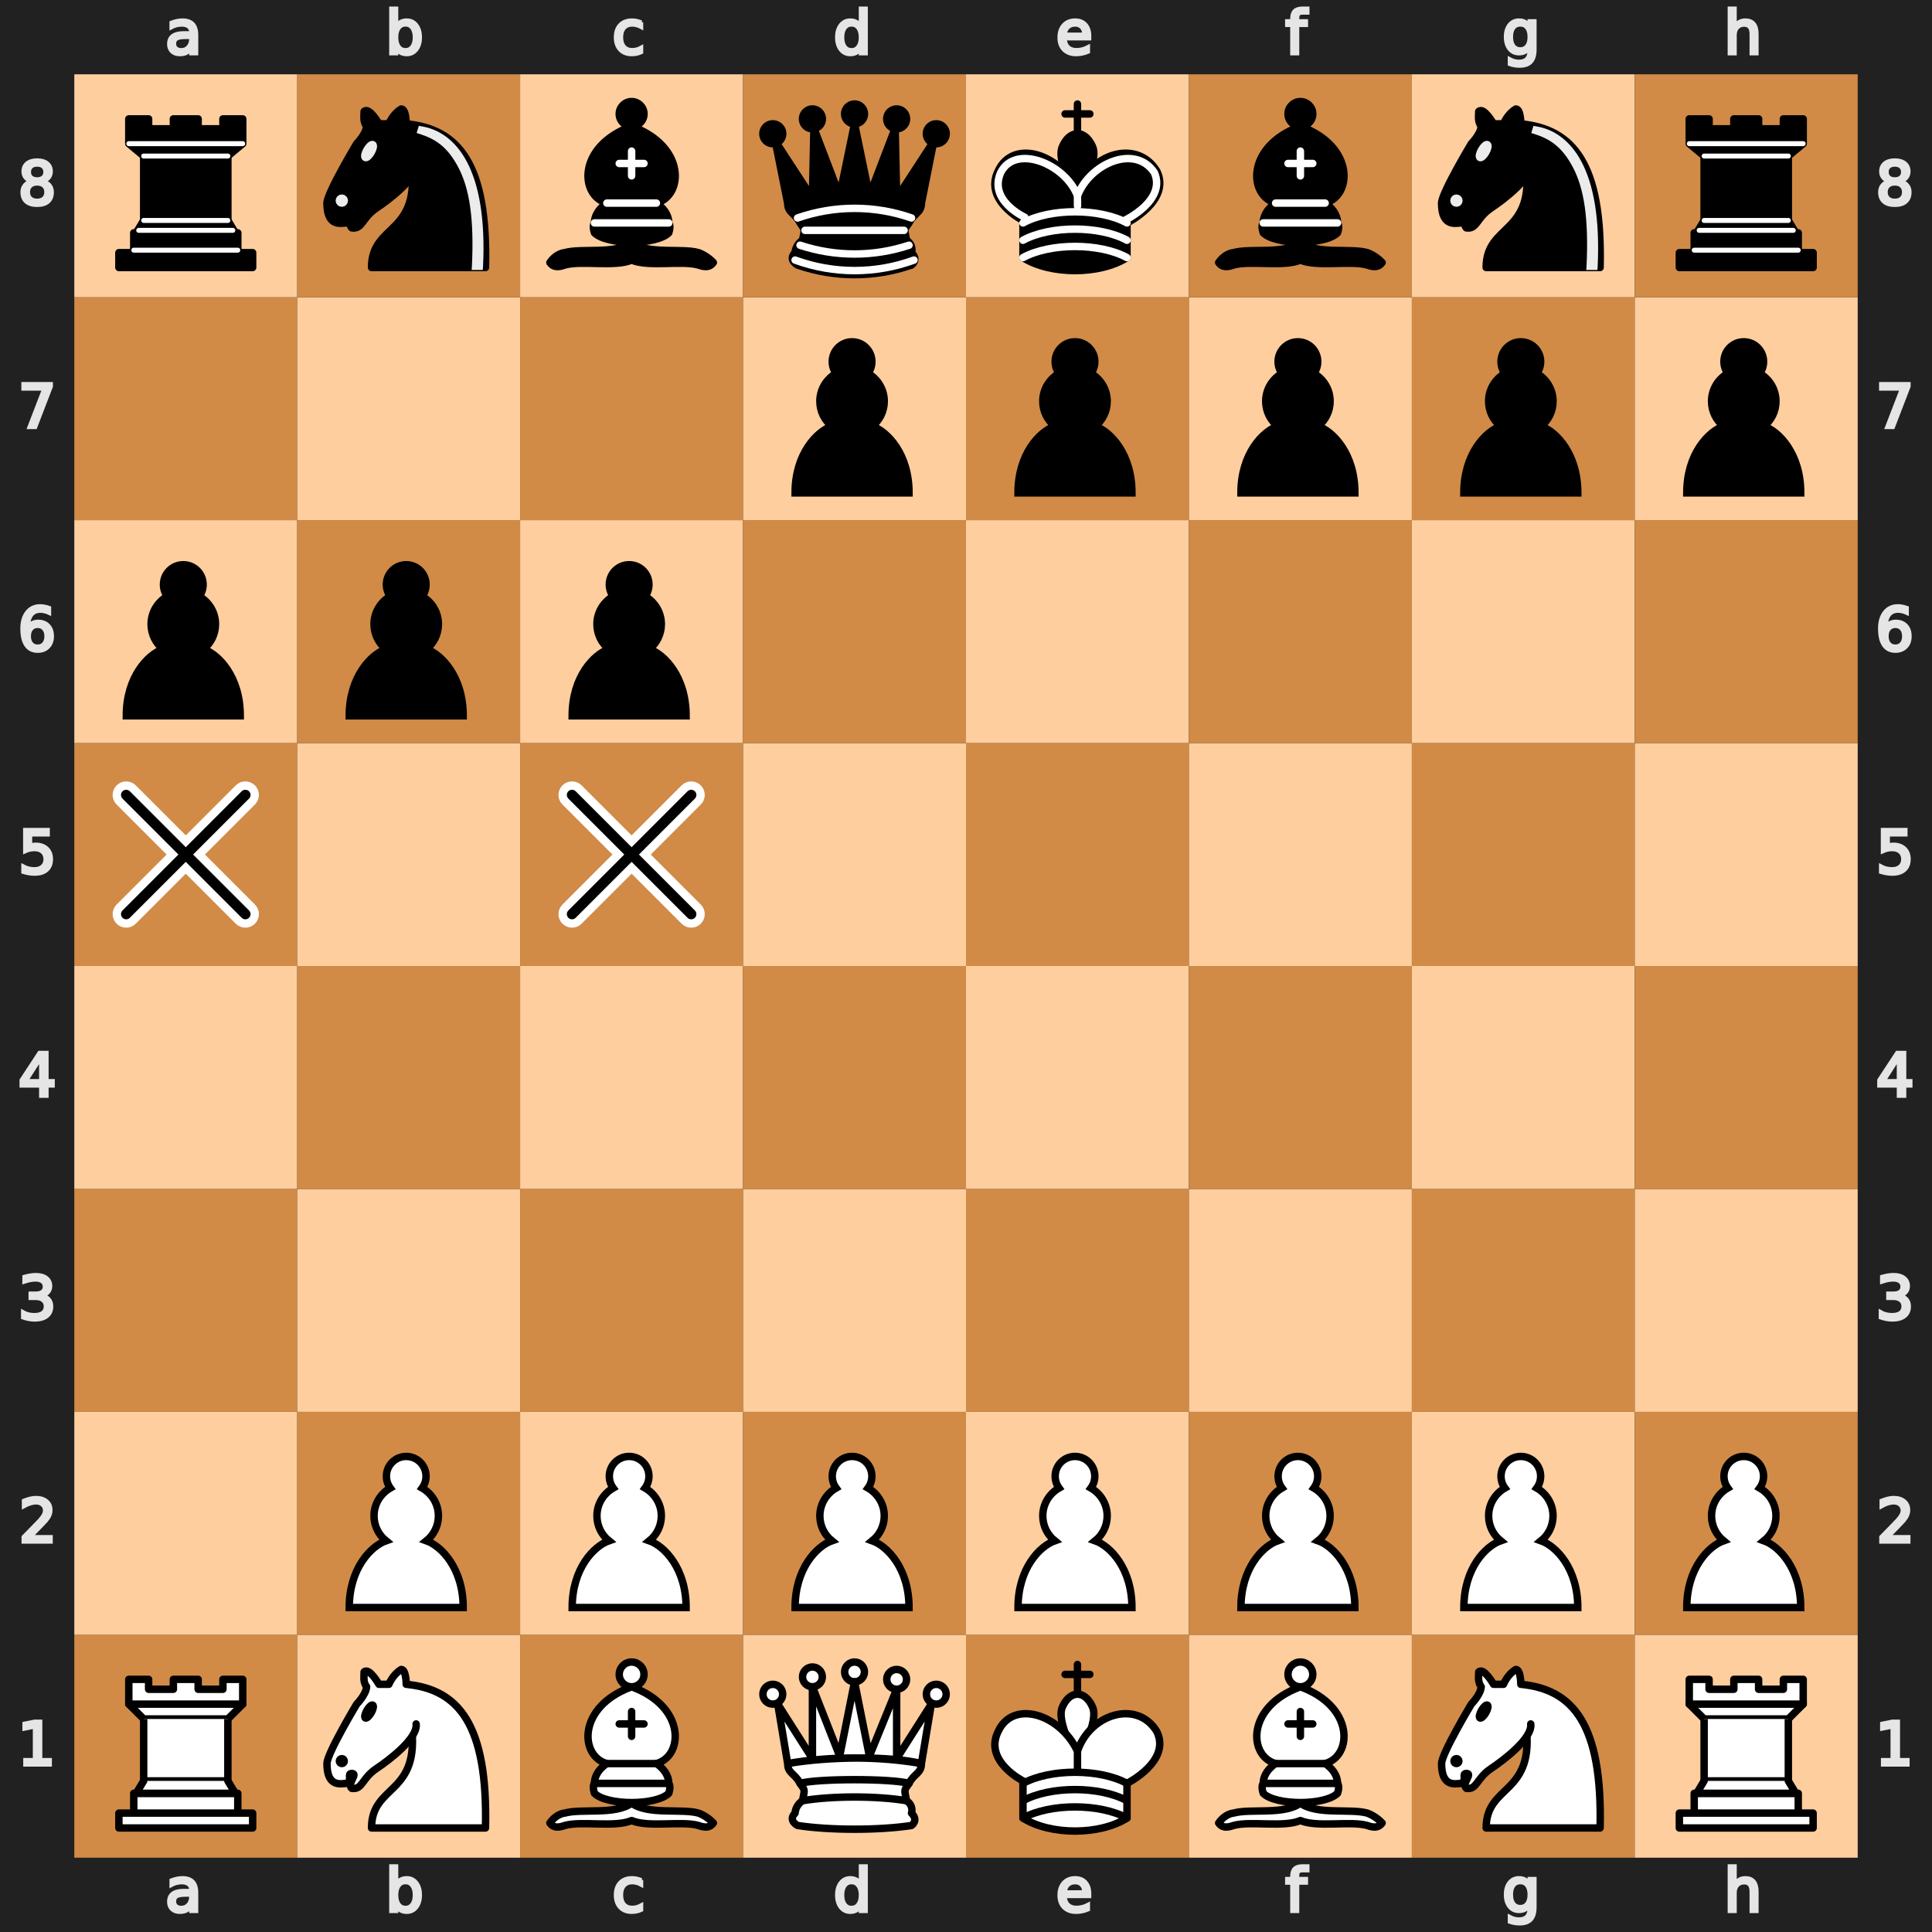
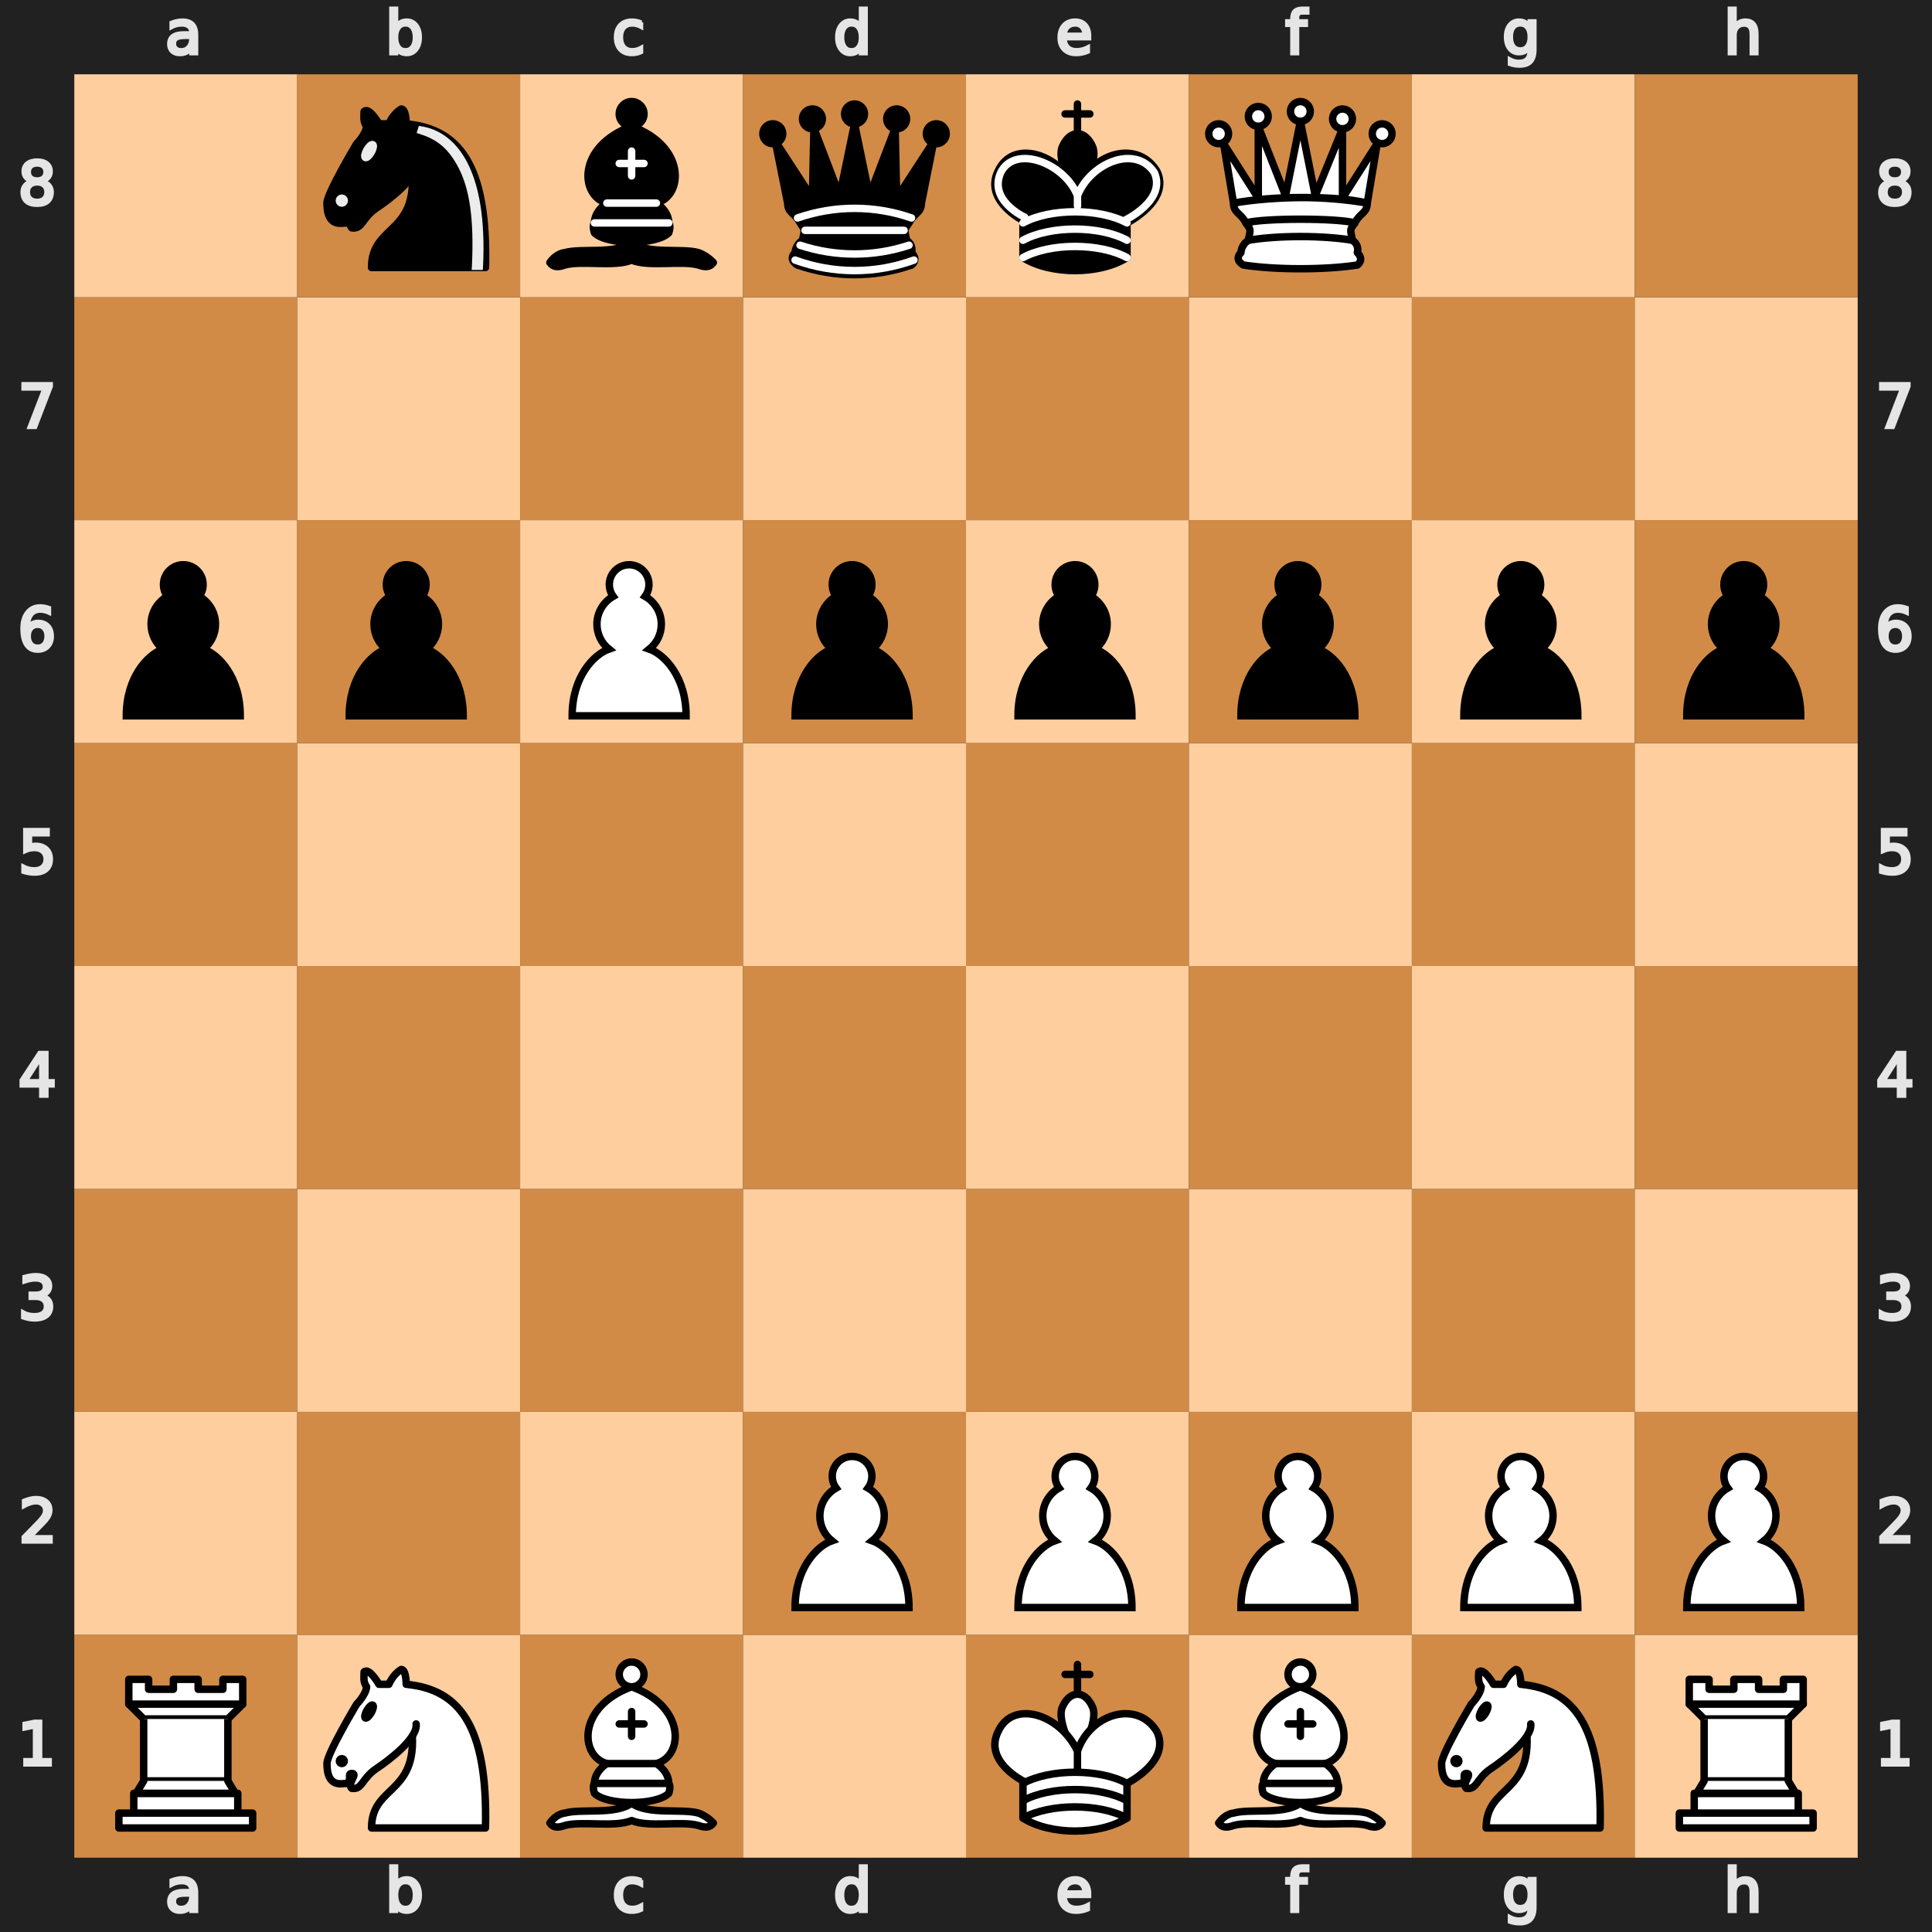
<svg xmlns="http://www.w3.org/2000/svg" xmlns:xlink="http://www.w3.org/1999/xlink" version="1.1" viewBox="0 0 390 390" width="800" height="800">
  <defs>
    <g id="white-pawn" class="white pawn">
      <path d="M22 9c-2.21 0-4 1.79-4 4 0 .89.29 1.71.78 2.38-1.95 1.12-3.28 3.21-3.28 5.62 0 2.03.94 3.84 2.41 5.03-3 1.06-7.41 5.55-7.41 13.47h23c0-7.92-4.41-12.41-7.41-13.47 1.47-1.19 2.41-3 2.41-5.03 0-2.41-1.33-4.5-3.28-5.62.49-.67.78-1.49.78-2.38 0-2.21-1.79-4-4-4z" fill="#fff" stroke="#000" stroke-width="1.5" stroke-linecap="round" />
    </g>
    <g id="white-knight" class="white knight" fill="none" fill-rule="evenodd" stroke="#000" stroke-width="1.5" stroke-linecap="round" stroke-linejoin="round">
      <path d="M 22,10 C 32.5,11 38.5,18 38,39 L 15,39 C 15,30 25,32.5 23,18" style="fill:#ffffff; stroke:#000000;" />
      <path d="M 24,18 C 24.38,20.91 18.45,25.37 16,27 C 13,29 13.18,31.34 11,31 C 9.958,30.06 12.41,27.96 11,28 C 10,28 11.19,29.23 10,30 C 9,30 5.997,31 6,26 C 6,24 12,14 12,14 C 12,14 13.89,12.1 14,10.5 C 13.27,9.506 13.5,8.5 13.5,7.5 C 14.5,6.5 16.5,10 16.5,10 L 18.5,10 C 18.5,10 19.28,8.008 21,7 C 22,7 22,10 22,10" style="fill:#ffffff; stroke:#000000;" />
      <path d="M 9.5 25.5 A 0.5 0.5 0 1 1 8.5,25.5 A 0.5 0.5 0 1 1 9.5 25.5 z" style="fill:#000000; stroke:#000000;" />
      <path d="M 15 15.5 A 0.5 1.5 0 1 1 14,15.5 A 0.5 1.5 0 1 1 15 15.5 z" transform="matrix(0.866,0.5,-0.5,0.866,9.693,-5.173)" style="fill:#000000; stroke:#000000;" />
    </g>
    <g id="white-bishop" class="white bishop" fill="none" fill-rule="evenodd" stroke="#000" stroke-width="1.5" stroke-linecap="round" stroke-linejoin="round">
      <g fill="#fff" stroke-linecap="butt">
        <path d="M9 36c3.39-.97 10.11.43 13.5-2 3.39 2.43 10.11 1.03 13.5 2 0 0 1.65.54 3 2-.68.97-1.65.99-3 .5-3.39-.97-10.11.46-13.5-1-3.39 1.46-10.11.03-13.5 1-1.354.49-2.323.47-3-.5 1.354-1.94 3-2 3-2zM15 32c2.5 2.5 12.5 2.5 15 0 .5-1.5 0-2 0-2 0-2.5-2.5-4-2.5-4 5.5-1.5 6-11.5-5-15.5-11 4-10.5 14-5 15.5 0 0-2.5 1.5-2.5 4 0 0-.5.5 0 2zM25 8a2.5 2.5 0 1 1-5 0 2.5 2.5 0 1 1 5 0z" />
      </g>
      <path d="M17.5 26h10M15 30h15m-7.5-14.5v5M20 18h5" stroke-linejoin="miter" />
    </g>
    <g id="white-rook" class="white rook" fill="#fff" fill-rule="evenodd" stroke="#000" stroke-width="1.5" stroke-linecap="round" stroke-linejoin="round">
      <path d="M9 39h27v-3H9v3zM12 36v-4h21v4H12zM11 14V9h4v2h5V9h5v2h5V9h4v5" stroke-linecap="butt" />
      <path d="M34 14l-3 3H14l-3-3" />
      <path d="M31 17v12.5H14V17" stroke-linecap="butt" stroke-linejoin="miter" />
      <path d="M31 29.5l1.5 2.5h-20l1.5-2.5" />
      <path d="M11 14h23" fill="none" stroke-linejoin="miter" />
    </g>
    <g id="white-queen" class="white queen" fill="#fff" fill-rule="evenodd" stroke="#000" stroke-width="1.5" stroke-linecap="round" stroke-linejoin="round">
      <path d="M8 12a2 2 0 1 1-4 0 2 2 0 1 1 4 0zM24.5 7.5a2 2 0 1 1-4 0 2 2 0 1 1 4 0zM41 12a2 2 0 1 1-4 0 2 2 0 1 1 4 0zM16 8.5a2 2 0 1 1-4 0 2 2 0 1 1 4 0zM33 9a2 2 0 1 1-4 0 2 2 0 1 1 4 0z" />
      <path d="M9 26c8.5-1.5 21-1.5 27 0l2-12-7 11V11l-5.5 13.5-3-15-3 15-5.5-14V25L7 14l2 12zM9 26c0 2 1.5 2 2.5 4 1 1.5 1 1 .5 3.5-1.5 1-1.5 2.5-1.5 2.5-1.5 1.5.5 2.5.5 2.5 6.5 1 16.5 1 23 0 0 0 1.5-1 0-2.5 0 0 .5-1.5-1-2.5-.5-2.5-.5-2 .5-3.5 1-2 2.5-2 2.5-4-8.5-1.5-18.5-1.5-27 0z" stroke-linecap="butt" />
      <path d="M11.5 30c3.5-1 18.5-1 22 0M12 33.5c6-1 15-1 21 0" fill="none" />
    </g>
    <g id="white-king" class="white king" fill="none" fill-rule="evenodd" stroke="#000" stroke-width="1.5" stroke-linecap="round" stroke-linejoin="round">
      <path d="M22.5 11.63V6M20 8h5" stroke-linejoin="miter" />
      <path d="M22.5 25s4.5-7.5 3-10.5c0 0-1-2.5-3-2.5s-3 2.5-3 2.5c-1.5 3 3 10.5 3 10.5" fill="#fff" stroke-linecap="butt" stroke-linejoin="miter" />
      <path d="M11.5 37c5.5 3.5 15.5 3.5 21 0v-7s9-4.5 6-10.5c-4-6.5-13.5-3.5-16 4V27v-3.5c-3.5-7.5-13-10.5-16-4-3 6 5 10 5 10V37z" fill="#fff" />
      <path d="M11.5 30c5.5-3 15.5-3 21 0m-21 3.5c5.5-3 15.5-3 21 0m-21 3.5c5.5-3 15.5-3 21 0" />
    </g>
    <g id="black-pawn" class="black pawn">
      <path d="M22 9c-2.21 0-4 1.79-4 4 0 .89.29 1.71.78 2.38-1.95 1.12-3.28 3.21-3.28 5.62 0 2.03.94 3.84 2.41 5.03-3 1.06-7.41 5.55-7.41 13.47h23c0-7.92-4.41-12.41-7.41-13.47 1.47-1.19 2.41-3 2.41-5.03 0-2.41-1.33-4.5-3.28-5.62.49-.67.78-1.49.78-2.38 0-2.21-1.79-4-4-4z" stroke="#000" stroke-width="1.5" stroke-linecap="round" />
    </g>
    <g id="black-knight" class="black knight" fill="none" fill-rule="evenodd" stroke="#000" stroke-width="1.5" stroke-linecap="round" stroke-linejoin="round">
      <path d="M 22,10 C 32.5,11 38.5,18 38,39 L 15,39 C 15,30 25,32.5 23,18" style="fill:#000000; stroke:#000000;" />
      <path d="M 24,18 C 24.38,20.91 18.45,25.37 16,27 C 13,29 13.18,31.34 11,31 C 9.958,30.06 12.41,27.96 11,28 C 10,28 11.19,29.23 10,30 C 9,30 5.997,31 6,26 C 6,24 12,14 12,14 C 12,14 13.89,12.1 14,10.5 C 13.27,9.506 13.5,8.5 13.5,7.5 C 14.5,6.5 16.5,10 16.5,10 L 18.5,10 C 18.5,10 19.28,8.008 21,7 C 22,7 22,10 22,10" style="fill:#000000; stroke:#000000;" />
      <path d="M 9.5 25.5 A 0.5 0.5 0 1 1 8.5,25.5 A 0.5 0.5 0 1 1 9.5 25.5 z" style="fill:#ececec; stroke:#ececec;" />
      <path d="M 15 15.5 A 0.5 1.5 0 1 1 14,15.5 A 0.5 1.5 0 1 1 15 15.5 z" transform="matrix(0.866,0.5,-0.5,0.866,9.693,-5.173)" style="fill:#ececec; stroke:#ececec;" />
      <path d="M 24.55,10.4 L 24.1,11.85 L 24.6,12 C 27.75,13 30.25,14.49 32.5,18.75 C 34.75,23.01 35.75,29.06 35.25,39 L 35.2,39.5 L 37.45,39.5 L 37.5,39 C 38,28.94 36.62,22.15 34.25,17.66 C 31.88,13.17 28.46,11.02 25.06,10.5 L 24.55,10.4 z " style="fill:#ececec; stroke:none;" />
    </g>
    <g id="black-bishop" class="black bishop" fill="none" fill-rule="evenodd" stroke="#000" stroke-width="1.5" stroke-linecap="round" stroke-linejoin="round">
      <path d="M9 36c3.39-.97 10.11.43 13.5-2 3.39 2.43 10.11 1.03 13.5 2 0 0 1.65.54 3 2-.68.97-1.65.99-3 .5-3.39-.97-10.11.46-13.5-1-3.39 1.46-10.11.03-13.5 1-1.354.49-2.323.47-3-.5 1.354-1.94 3-2 3-2zm6-4c2.5 2.5 12.5 2.5 15 0 .5-1.5 0-2 0-2 0-2.5-2.5-4-2.5-4 5.5-1.5 6-11.5-5-15.5-11 4-10.5 14-5 15.5 0 0-2.5 1.5-2.5 4 0 0-.5.5 0 2zM25 8a2.5 2.5 0 1 1-5 0 2.5 2.5 0 1 1 5 0z" fill="#000" stroke-linecap="butt" />
      <path d="M17.5 26h10M15 30h15m-7.5-14.5v5M20 18h5" stroke="#fff" stroke-linejoin="miter" />
-     </g>
-     <g id="black-rook" class="black rook" fill="#000" fill-rule="evenodd" stroke="#000" stroke-width="1.5" stroke-linecap="round" stroke-linejoin="round">
-       <path d="M9 39h27v-3H9v3zM12.5 32l1.5-2.5h17l1.5 2.5h-20zM12 36v-4h21v4H12z" stroke-linecap="butt" />
-       <path d="M14 29.5v-13h17v13H14z" stroke-linecap="butt" stroke-linejoin="miter" />
-       <path d="M14 16.5L11 14h23l-3 2.5H14zM11 14V9h4v2h5V9h5v2h5V9h4v5H11z" stroke-linecap="butt" />
-       <path d="M12 35.5h21M13 31.5h19M14 29.5h17M14 16.5h17M11 14h23" fill="none" stroke="#fff" stroke-width="1" stroke-linejoin="miter" />
    </g>
    <g id="black-queen" class="black queen" fill="#000" fill-rule="evenodd" stroke="#000" stroke-width="1.5" stroke-linecap="round" stroke-linejoin="round">
      <g fill="#000" stroke="none">
        <circle cx="6" cy="12" r="2.75" />
        <circle cx="14" cy="9" r="2.75" />
        <circle cx="22.5" cy="8" r="2.75" />
        <circle cx="31" cy="9" r="2.75" />
        <circle cx="39" cy="12" r="2.75" />
      </g>
      <path d="M9 26c8.5-1.5 21-1.5 27 0l2.5-12.5L31 25l-.3-14.1-5.2 13.6-3-14.5-3 14.5-5.2-13.6L14 25 6.5 13.5 9 26zM9 26c0 2 1.5 2 2.5 4 1 1.5 1 1 .5 3.5-1.5 1-1.5 2.5-1.5 2.5-1.5 1.5.5 2.5.5 2.5 6.5 1 16.5 1 23 0 0 0 1.5-1 0-2.5 0 0 .5-1.5-1-2.5-.5-2.5-.5-2 .5-3.5 1-2 2.5-2 2.5-4-8.5-1.5-18.5-1.5-27 0z" stroke-linecap="butt" />
      <path d="M11 38.5a35 35 1 0 0 23 0" fill="none" stroke-linecap="butt" />
      <path d="M11 29a35 35 1 0 1 23 0M12.5 31.5h20M11.5 34.5a35 35 1 0 0 22 0M10.5 37.5a35 35 1 0 0 24 0" fill="none" stroke="#fff" />
    </g>
    <g id="black-king" class="black king" fill="none" fill-rule="evenodd" stroke="#000" stroke-width="1.5" stroke-linecap="round" stroke-linejoin="round">
      <path d="M22.5 11.63V6" stroke-linejoin="miter" />
      <path d="M22.5 25s4.5-7.5 3-10.5c0 0-1-2.5-3-2.5s-3 2.5-3 2.5c-1.5 3 3 10.5 3 10.5" fill="#000" stroke-linecap="butt" stroke-linejoin="miter" />
      <path d="M11.5 37c5.5 3.5 15.5 3.5 21 0v-7s9-4.5 6-10.5c-4-6.5-13.5-3.5-16 4V27v-3.5c-3.5-7.5-13-10.5-16-4-3 6 5 10 5 10V37z" fill="#000" />
      <path d="M20 8h5" stroke-linejoin="miter" />
      <path d="M32 29.5s8.5-4 6.03-9.65C34.15 14 25 18 22.5 24.5l.01 2.1-.01-2.1C20 18 9.906 14 6.997 19.85c-2.497 5.65 4.853 9 4.853 9M11.5 30c5.5-3 15.5-3 21 0m-21 3.5c5.5-3 15.5-3 21 0m-21 3.5c5.5-3 15.5-3 21 0" stroke="#fff" />
    </g>
-     <g id="xx">
-       <path d="M35.865 9.135a1.89 1.89 0 0 1 0 2.673L25.173 22.5l10.692 10.692a1.89 1.89 0 0 1 0 2.673 1.89 1.89 0 0 1-2.673 0L22.5 25.173 11.808 35.865a1.89 1.89 0 0 1-2.673 0 1.89 1.89 0 0 1 0-2.673L19.827 22.5 9.135 11.808a1.89 1.89 0 0 1 0-2.673 1.89 1.89 0 0 1 2.673 0L22.5 19.827 33.192 9.135a1.89 1.89 0 0 1 2.673 0z" fill="#000" stroke="#fff" stroke-width="1.688" />
-     </g>
  </defs>
  <rect x="0" y="0" width="390" height="390" fill="#212121" />
  <rect x="15" y="330" width="45" height="45" class="square dark a1" stroke="none" fill="#d18b47" />
  <use xlink:href="#white-rook" transform="translate(15, 330)" />
  <rect x="60" y="330" width="45" height="45" class="square light b1" stroke="none" fill="#ffce9e" />
  <use xlink:href="#white-knight" transform="translate(60, 330)" />
  <rect x="105" y="330" width="45" height="45" class="square dark c1" stroke="none" fill="#d18b47" />
  <use xlink:href="#white-bishop" transform="translate(105, 330)" />
  <rect x="150" y="330" width="45" height="45" class="square light d1" stroke="none" fill="#ffce9e" />
-   <use xlink:href="#white-queen" transform="translate(150, 330)" />
  <rect x="195" y="330" width="45" height="45" class="square dark e1" stroke="none" fill="#d18b47" />
  <use xlink:href="#white-king" transform="translate(195, 330)" />
  <rect x="240" y="330" width="45" height="45" class="square light f1" stroke="none" fill="#ffce9e" />
  <use xlink:href="#white-bishop" transform="translate(240, 330)" />
  <rect x="285" y="330" width="45" height="45" class="square dark g1" stroke="none" fill="#d18b47" />
  <use xlink:href="#white-knight" transform="translate(285, 330)" />
  <rect x="330" y="330" width="45" height="45" class="square light h1" stroke="none" fill="#ffce9e" />
  <use xlink:href="#white-rook" transform="translate(330, 330)" />
  <rect x="15" y="285" width="45" height="45" class="square light a2" stroke="none" fill="#ffce9e" />
  <rect x="60" y="285" width="45" height="45" class="square dark b2" stroke="none" fill="#d18b47" />
-   <use xlink:href="#white-pawn" transform="translate(60, 285)" />
  <rect x="105" y="285" width="45" height="45" class="square light c2" stroke="none" fill="#ffce9e" />
-   <use xlink:href="#white-pawn" transform="translate(105, 285)" />
  <rect x="150" y="285" width="45" height="45" class="square dark d2" stroke="none" fill="#d18b47" />
  <use xlink:href="#white-pawn" transform="translate(150, 285)" />
  <rect x="195" y="285" width="45" height="45" class="square light e2" stroke="none" fill="#ffce9e" />
  <use xlink:href="#white-pawn" transform="translate(195, 285)" />
  <rect x="240" y="285" width="45" height="45" class="square dark f2" stroke="none" fill="#d18b47" />
  <use xlink:href="#white-pawn" transform="translate(240, 285)" />
  <rect x="285" y="285" width="45" height="45" class="square light g2" stroke="none" fill="#ffce9e" />
  <use xlink:href="#white-pawn" transform="translate(285, 285)" />
  <rect x="330" y="285" width="45" height="45" class="square dark h2" stroke="none" fill="#d18b47" />
  <use xlink:href="#white-pawn" transform="translate(330, 285)" />
  <rect x="15" y="240" width="45" height="45" class="square dark a3" stroke="none" fill="#d18b47" />
  <rect x="60" y="240" width="45" height="45" class="square light b3" stroke="none" fill="#ffce9e" />
  <rect x="105" y="240" width="45" height="45" class="square dark c3" stroke="none" fill="#d18b47" />
  <rect x="150" y="240" width="45" height="45" class="square light d3" stroke="none" fill="#ffce9e" />
  <rect x="195" y="240" width="45" height="45" class="square dark e3" stroke="none" fill="#d18b47" />
  <rect x="240" y="240" width="45" height="45" class="square light f3" stroke="none" fill="#ffce9e" />
  <rect x="285" y="240" width="45" height="45" class="square dark g3" stroke="none" fill="#d18b47" />
  <rect x="330" y="240" width="45" height="45" class="square light h3" stroke="none" fill="#ffce9e" />
  <rect x="15" y="195" width="45" height="45" class="square light a4" stroke="none" fill="#ffce9e" />
  <rect x="60" y="195" width="45" height="45" class="square dark b4" stroke="none" fill="#d18b47" />
  <rect x="105" y="195" width="45" height="45" class="square light c4" stroke="none" fill="#ffce9e" />
  <rect x="150" y="195" width="45" height="45" class="square dark d4" stroke="none" fill="#d18b47" />
  <rect x="195" y="195" width="45" height="45" class="square light e4" stroke="none" fill="#ffce9e" />
  <rect x="240" y="195" width="45" height="45" class="square dark f4" stroke="none" fill="#d18b47" />
  <rect x="285" y="195" width="45" height="45" class="square light g4" stroke="none" fill="#ffce9e" />
  <rect x="330" y="195" width="45" height="45" class="square dark h4" stroke="none" fill="#d18b47" />
  <rect x="15" y="150" width="45" height="45" class="square dark a5" stroke="none" fill="#d18b47" />
-   <use xlink:href="#xx" x="15" y="150" />
  <rect x="60" y="150" width="45" height="45" class="square light b5" stroke="none" fill="#ffce9e" />
  <rect x="105" y="150" width="45" height="45" class="square dark c5" stroke="none" fill="#d18b47" />
-   <use xlink:href="#xx" x="105" y="150" />
  <rect x="150" y="150" width="45" height="45" class="square light d5" stroke="none" fill="#ffce9e" />
  <rect x="195" y="150" width="45" height="45" class="square dark e5" stroke="none" fill="#d18b47" />
  <rect x="240" y="150" width="45" height="45" class="square light f5" stroke="none" fill="#ffce9e" />
  <rect x="285" y="150" width="45" height="45" class="square dark g5" stroke="none" fill="#d18b47" />
  <rect x="330" y="150" width="45" height="45" class="square light h5" stroke="none" fill="#ffce9e" />
  <rect x="15" y="105" width="45" height="45" class="square light a6" stroke="none" fill="#ffce9e" />
  <use xlink:href="#black-pawn" transform="translate(15, 105)" />
  <rect x="60" y="105" width="45" height="45" class="square dark b6" stroke="none" fill="#d18b47" />
  <use xlink:href="#black-pawn" transform="translate(60, 105)" />
  <rect x="105" y="105" width="45" height="45" class="square light c6" stroke="none" fill="#ffce9e" />
-   <use xlink:href="#black-pawn" transform="translate(105, 105)" />
+   <use xlink:href="#white-pawn" transform="translate(105, 105)" />
  <rect x="150" y="105" width="45" height="45" class="square dark d6" stroke="none" fill="#d18b47" />
+   <use xlink:href="#black-pawn" transform="translate(150, 105)" />
  <rect x="195" y="105" width="45" height="45" class="square light e6" stroke="none" fill="#ffce9e" />
+   <use xlink:href="#black-pawn" transform="translate(195, 105)" />
  <rect x="240" y="105" width="45" height="45" class="square dark f6" stroke="none" fill="#d18b47" />
+   <use xlink:href="#black-pawn" transform="translate(240, 105)" />
  <rect x="285" y="105" width="45" height="45" class="square light g6" stroke="none" fill="#ffce9e" />
+   <use xlink:href="#black-pawn" transform="translate(285, 105)" />
  <rect x="330" y="105" width="45" height="45" class="square dark h6" stroke="none" fill="#d18b47" />
+   <use xlink:href="#black-pawn" transform="translate(330, 105)" />
  <rect x="15" y="60" width="45" height="45" class="square dark a7" stroke="none" fill="#d18b47" />
  <rect x="60" y="60" width="45" height="45" class="square light b7" stroke="none" fill="#ffce9e" />
  <rect x="105" y="60" width="45" height="45" class="square dark c7" stroke="none" fill="#d18b47" />
  <rect x="150" y="60" width="45" height="45" class="square light d7" stroke="none" fill="#ffce9e" />
-   <use xlink:href="#black-pawn" transform="translate(150, 60)" />
  <rect x="195" y="60" width="45" height="45" class="square dark e7" stroke="none" fill="#d18b47" />
-   <use xlink:href="#black-pawn" transform="translate(195, 60)" />
  <rect x="240" y="60" width="45" height="45" class="square light f7" stroke="none" fill="#ffce9e" />
-   <use xlink:href="#black-pawn" transform="translate(240, 60)" />
  <rect x="285" y="60" width="45" height="45" class="square dark g7" stroke="none" fill="#d18b47" />
-   <use xlink:href="#black-pawn" transform="translate(285, 60)" />
  <rect x="330" y="60" width="45" height="45" class="square light h7" stroke="none" fill="#ffce9e" />
-   <use xlink:href="#black-pawn" transform="translate(330, 60)" />
  <rect x="15" y="15" width="45" height="45" class="square light a8" stroke="none" fill="#ffce9e" />
-   <use xlink:href="#black-rook" transform="translate(15, 15)" />
  <rect x="60" y="15" width="45" height="45" class="square dark b8" stroke="none" fill="#d18b47" />
  <use xlink:href="#black-knight" transform="translate(60, 15)" />
  <rect x="105" y="15" width="45" height="45" class="square light c8" stroke="none" fill="#ffce9e" />
  <use xlink:href="#black-bishop" transform="translate(105, 15)" />
  <rect x="150" y="15" width="45" height="45" class="square dark d8" stroke="none" fill="#d18b47" />
  <use xlink:href="#black-queen" transform="translate(150, 15)" />
  <rect x="195" y="15" width="45" height="45" class="square light e8" stroke="none" fill="#ffce9e" />
  <use xlink:href="#black-king" transform="translate(195, 15)" />
  <rect x="240" y="15" width="45" height="45" class="square dark f8" stroke="none" fill="#d18b47" />
-   <use xlink:href="#black-bishop" transform="translate(240, 15)" />
+   <use xlink:href="#white-queen" transform="translate(240, 15)" />
  <rect x="285" y="15" width="45" height="45" class="square light g8" stroke="none" fill="#ffce9e" />
-   <use xlink:href="#black-knight" transform="translate(285, 15)" />
  <rect x="330" y="15" width="45" height="45" class="square dark h8" stroke="none" fill="#d18b47" />
-   <use xlink:href="#black-rook" transform="translate(330, 15)" />
  <g transform="translate(20, 0) scale(0.75, 0.75)" fill="#e5e5e5" stroke="#e5e5e5">
    <path d="M23.328 10.016q-1.742 0-2.414.398-.672.398-.672 1.36 0 .765.5 1.218.508.445 1.375.445 1.196 0 1.914-.843.727-.852.727-2.258v-.32zm2.867-.594v4.992h-1.437v-1.328q-.492.797-1.227 1.18-.734.375-1.797.375-1.343 0-2.14-.75-.79-.758-.79-2.024 0-1.476.985-2.226.992-.75 2.953-.75h2.016V8.75q0-.992-.656-1.531-.649-.547-1.829-.547-.75 0-1.46.18-.711.18-1.368.539V6.062q.79-.304 1.532-.453.742-.156 1.445-.156 1.898 0 2.836.984.937.985.937 2.985z" />
  </g>
  <g transform="translate(20, 375) scale(0.75, 0.75)" fill="#e5e5e5" stroke="#e5e5e5">
    <path d="M23.328 10.016q-1.742 0-2.414.398-.672.398-.672 1.36 0 .765.5 1.218.508.445 1.375.445 1.196 0 1.914-.843.727-.852.727-2.258v-.32zm2.867-.594v4.992h-1.437v-1.328q-.492.797-1.227 1.18-.734.375-1.797.375-1.343 0-2.14-.75-.79-.758-.79-2.024 0-1.476.985-2.226.992-.75 2.953-.75h2.016V8.75q0-.992-.656-1.531-.649-.547-1.829-.547-.75 0-1.46.18-.711.18-1.368.539V6.062q.79-.304 1.532-.453.742-.156 1.445-.156 1.898 0 2.836.984.937.985.937 2.985z" />
  </g>
  <g transform="translate(65, 0) scale(0.75, 0.75)" fill="#e5e5e5" stroke="#e5e5e5">
    <path d="M24.922 10.047q0-1.586-.656-2.485-.649-.906-1.79-.906-1.14 0-1.796.906-.649.899-.649 2.485 0 1.586.649 2.492.656.898 1.797.898 1.14 0 1.789-.898.656-.906.656-2.492zm-4.89-3.055q.452-.781 1.14-1.156.695-.383 1.656-.383 1.594 0 2.586 1.266 1 1.265 1 3.328 0 2.062-1 3.328-.992 1.266-2.586 1.266-.96 0-1.656-.375-.688-.383-1.14-1.164v1.312h-1.446V2.258h1.445z" />
  </g>
  <g transform="translate(65, 375) scale(0.75, 0.75)" fill="#e5e5e5" stroke="#e5e5e5">
    <path d="M24.922 10.047q0-1.586-.656-2.485-.649-.906-1.79-.906-1.14 0-1.796.906-.649.899-.649 2.485 0 1.586.649 2.492.656.898 1.797.898 1.14 0 1.789-.898.656-.906.656-2.492zm-4.89-3.055q.452-.781 1.14-1.156.695-.383 1.656-.383 1.594 0 2.586 1.266 1 1.265 1 3.328 0 2.062-1 3.328-.992 1.266-2.586 1.266-.96 0-1.656-.375-.688-.383-1.14-1.164v1.312h-1.446V2.258h1.445z" />
  </g>
  <g transform="translate(110, 0) scale(0.75, 0.75)" fill="#e5e5e5" stroke="#e5e5e5">
    <path d="M25.96 6v1.344q-.608-.336-1.226-.5-.609-.172-1.234-.172-1.398 0-2.172.89-.773.883-.773 2.485 0 1.601.773 2.492.774.883 2.172.883.625 0 1.234-.164.618-.172 1.227-.508v1.328q-.602.281-1.25.422-.64.14-1.367.14-1.977 0-3.14-1.242-1.165-1.242-1.165-3.351 0-2.14 1.172-3.367 1.18-1.227 3.227-1.227.664 0 1.296.14.633.134 1.227.407z" />
  </g>
  <g transform="translate(110, 375) scale(0.75, 0.75)" fill="#e5e5e5" stroke="#e5e5e5">
    <path d="M25.96 6v1.344q-.608-.336-1.226-.5-.609-.172-1.234-.172-1.398 0-2.172.89-.773.883-.773 2.485 0 1.601.773 2.492.774.883 2.172.883.625 0 1.234-.164.618-.172 1.227-.508v1.328q-.602.281-1.25.422-.64.14-1.367.14-1.977 0-3.14-1.242-1.165-1.242-1.165-3.351 0-2.14 1.172-3.367 1.18-1.227 3.227-1.227.664 0 1.296.14.633.134 1.227.407z" />
  </g>
  <g transform="translate(155, 0) scale(0.75, 0.75)" fill="#e5e5e5" stroke="#e5e5e5">
    <path d="M24.973 6.992V2.258h1.437v12.156h-1.437v-1.312q-.453.78-1.149 1.164-.687.375-1.656.375-1.586 0-2.586-1.266-.992-1.266-.992-3.328 0-2.063.992-3.328 1-1.266 2.586-1.266.969 0 1.656.383.696.375 1.149 1.156zm-4.899 3.055q0 1.586.649 2.492.656.898 1.797.898 1.14 0 1.796-.898.657-.906.657-2.492 0-1.586-.657-2.485-.656-.906-1.796-.906-1.141 0-1.797.906-.649.899-.649 2.485z" />
  </g>
  <g transform="translate(155, 375) scale(0.75, 0.75)" fill="#e5e5e5" stroke="#e5e5e5">
    <path d="M24.973 6.992V2.258h1.437v12.156h-1.437v-1.312q-.453.78-1.149 1.164-.687.375-1.656.375-1.586 0-2.586-1.266-.992-1.266-.992-3.328 0-2.063.992-3.328 1-1.266 2.586-1.266.969 0 1.656.383.696.375 1.149 1.156zm-4.899 3.055q0 1.586.649 2.492.656.898 1.797.898 1.14 0 1.796-.898.657-.906.657-2.492 0-1.586-.657-2.485-.656-.906-1.796-.906-1.141 0-1.797.906-.649.899-.649 2.485z" />
  </g>
  <g transform="translate(200, 0) scale(0.75, 0.75)" fill="#e5e5e5" stroke="#e5e5e5">
    <path d="M26.555 9.68v.703h-6.61q.094 1.484.89 2.265.806.774 2.235.774.828 0 1.602-.203.781-.203 1.547-.61v1.36q-.774.328-1.586.5-.813.172-1.649.172-2.093 0-3.32-1.22-1.219-1.218-1.219-3.296 0-2.148 1.157-3.406 1.164-1.266 3.132-1.266 1.766 0 2.79 1.14 1.03 1.134 1.03 3.087zm-1.438-.422q-.015-1.18-.664-1.883-.64-.703-1.703-.703-1.203 0-1.93.68-.718.68-.828 1.914z" />
  </g>
  <g transform="translate(200, 375) scale(0.75, 0.75)" fill="#e5e5e5" stroke="#e5e5e5">
    <path d="M26.555 9.68v.703h-6.61q.094 1.484.89 2.265.806.774 2.235.774.828 0 1.602-.203.781-.203 1.547-.61v1.36q-.774.328-1.586.5-.813.172-1.649.172-2.093 0-3.32-1.22-1.219-1.218-1.219-3.296 0-2.148 1.157-3.406 1.164-1.266 3.132-1.266 1.766 0 2.79 1.14 1.03 1.134 1.03 3.087zm-1.438-.422q-.015-1.18-.664-1.883-.64-.703-1.703-.703-1.203 0-1.93.68-.718.68-.828 1.914z" />
  </g>
  <g transform="translate(245, 0) scale(0.75, 0.75)" fill="#e5e5e5" stroke="#e5e5e5">
    <path d="M25.285 2.258v1.195H23.91q-.773 0-1.078.313-.297.312-.297 1.125v.773h2.367v1.117h-2.367v7.633H21.09V6.781h-1.375V5.664h1.375v-.61q0-1.46.68-2.124.68-.672 2.156-.672z" />
  </g>
  <g transform="translate(245, 375) scale(0.75, 0.75)" fill="#e5e5e5" stroke="#e5e5e5">
    <path d="M25.285 2.258v1.195H23.91q-.773 0-1.078.313-.297.312-.297 1.125v.773h2.367v1.117h-2.367v7.633H21.09V6.781h-1.375V5.664h1.375v-.61q0-1.46.68-2.124.68-.672 2.156-.672z" />
  </g>
  <g transform="translate(290, 0) scale(0.75, 0.75)" fill="#e5e5e5" stroke="#e5e5e5">
    <path d="M24.973 9.937q0-1.562-.649-2.421-.64-.86-1.804-.86-1.157 0-1.805.86-.64.859-.64 2.421 0 1.555.64 2.415.648.859 1.805.859 1.164 0 1.804-.86.649-.859.649-2.414zm1.437 3.391q0 2.234-.992 3.32-.992 1.094-3.04 1.094-.757 0-1.429-.117-.672-.11-1.304-.344v-1.398q.632.344 1.25.508.617.164 1.257.164 1.414 0 2.118-.743.703-.734.703-2.226v-.711q-.446.773-1.141 1.156-.695.383-1.664.383-1.61 0-2.594-1.227-.984-1.226-.984-3.25 0-2.03.984-3.257.985-1.227 2.594-1.227.969 0 1.664.383t1.14 1.156V5.664h1.438z" />
  </g>
  <g transform="translate(290, 375) scale(0.75, 0.75)" fill="#e5e5e5" stroke="#e5e5e5">
    <path d="M24.973 9.937q0-1.562-.649-2.421-.64-.86-1.804-.86-1.157 0-1.805.86-.64.859-.64 2.421 0 1.555.64 2.415.648.859 1.805.859 1.164 0 1.804-.86.649-.859.649-2.414zm1.437 3.391q0 2.234-.992 3.32-.992 1.094-3.04 1.094-.757 0-1.429-.117-.672-.11-1.304-.344v-1.398q.632.344 1.25.508.617.164 1.257.164 1.414 0 2.118-.743.703-.734.703-2.226v-.711q-.446.773-1.141 1.156-.695.383-1.664.383-1.61 0-2.594-1.227-.984-1.226-.984-3.25 0-2.03.984-3.257.985-1.227 2.594-1.227.969 0 1.664.383t1.14 1.156V5.664h1.438z" />
  </g>
  <g transform="translate(335, 0) scale(0.75, 0.75)" fill="#e5e5e5" stroke="#e5e5e5">
    <path d="M26.164 9.133v5.281h-1.437V9.18q0-1.243-.485-1.86-.484-.617-1.453-.617-1.164 0-1.836.742-.672.742-.672 2.024v4.945h-1.445V2.258h1.445v4.765q.516-.789 1.211-1.18.703-.39 1.617-.39 1.508 0 2.282.938.773.93.773 2.742z" />
  </g>
  <g transform="translate(335, 375) scale(0.75, 0.75)" fill="#e5e5e5" stroke="#e5e5e5">
    <path d="M26.164 9.133v5.281h-1.437V9.18q0-1.243-.485-1.86-.484-.617-1.453-.617-1.164 0-1.836.742-.672.742-.672 2.024v4.945h-1.445V2.258h1.445v4.765q.516-.789 1.211-1.18.703-.39 1.617-.39 1.508 0 2.282.938.773.93.773 2.742z" />
  </g>
  <g transform="translate(0, 335) scale(0.75, 0.75)" fill="#e5e5e5" stroke="#e5e5e5">
    <path d="M6.754 26.996h2.578v-8.898l-2.805.562v-1.437l2.79-.563h1.578v10.336h2.578v1.328h-6.72z" />
  </g>
  <g transform="translate(375, 335) scale(0.75, 0.75)" fill="#e5e5e5" stroke="#e5e5e5">
    <path d="M6.754 26.996h2.578v-8.898l-2.805.562v-1.437l2.79-.563h1.578v10.336h2.578v1.328h-6.72z" />
  </g>
  <g transform="translate(0, 290) scale(0.75, 0.75)" fill="#e5e5e5" stroke="#e5e5e5">
    <path d="M8.195 26.996h5.508v1.328H6.297v-1.328q.898-.93 2.445-2.492 1.555-1.57 1.953-2.024.758-.851 1.055-1.437.305-.594.305-1.164 0-.93-.657-1.516-.648-.586-1.695-.586-.742 0-1.57.258-.82.258-1.758.781v-1.593q.953-.383 1.781-.578.828-.196 1.516-.196 1.812 0 2.89.906 1.079.907 1.079 2.422 0 .72-.274 1.368-.265.64-.976 1.515-.196.227-1.243 1.313-1.046 1.078-2.953 3.023z" />
  </g>
  <g transform="translate(375, 290) scale(0.75, 0.75)" fill="#e5e5e5" stroke="#e5e5e5">
    <path d="M8.195 26.996h5.508v1.328H6.297v-1.328q.898-.93 2.445-2.492 1.555-1.57 1.953-2.024.758-.851 1.055-1.437.305-.594.305-1.164 0-.93-.657-1.516-.648-.586-1.695-.586-.742 0-1.57.258-.82.258-1.758.781v-1.593q.953-.383 1.781-.578.828-.196 1.516-.196 1.812 0 2.89.906 1.079.907 1.079 2.422 0 .72-.274 1.368-.265.64-.976 1.515-.196.227-1.243 1.313-1.046 1.078-2.953 3.023z" />
  </g>
  <g transform="translate(0, 245) scale(0.75, 0.75)" fill="#e5e5e5" stroke="#e5e5e5">
    <path d="M11.434 22.035q1.132.242 1.765 1.008.64.766.64 1.89 0 1.727-1.187 2.672-1.187.946-3.375.946-.734 0-1.515-.149-.774-.14-1.602-.43V26.45q.656.383 1.438.578.78.196 1.632.196 1.485 0 2.258-.586.782-.586.782-1.703 0-1.032-.727-1.61-.719-.586-2.008-.586h-1.36v-1.297h1.423q1.164 0 1.78-.46.618-.47.618-1.344 0-.899-.64-1.375-.633-.485-1.82-.485-.65 0-1.391.141-.743.14-1.633.437V16.95q.898-.25 1.68-.375.788-.125 1.484-.125 1.797 0 2.844.82 1.046.813 1.046 2.204 0 .968-.554 1.64-.555.664-1.578.922z" />
  </g>
  <g transform="translate(375, 245) scale(0.75, 0.75)" fill="#e5e5e5" stroke="#e5e5e5">
    <path d="M11.434 22.035q1.132.242 1.765 1.008.64.766.64 1.89 0 1.727-1.187 2.672-1.187.946-3.375.946-.734 0-1.515-.149-.774-.14-1.602-.43V26.45q.656.383 1.438.578.78.196 1.632.196 1.485 0 2.258-.586.782-.586.782-1.703 0-1.032-.727-1.61-.719-.586-2.008-.586h-1.36v-1.297h1.423q1.164 0 1.78-.46.618-.47.618-1.344 0-.899-.64-1.375-.633-.485-1.82-.485-.65 0-1.391.141-.743.14-1.633.437V16.95q.898-.25 1.68-.375.788-.125 1.484-.125 1.797 0 2.844.82 1.046.813 1.046 2.204 0 .968-.554 1.64-.555.664-1.578.922z" />
  </g>
  <g transform="translate(0, 200) scale(0.75, 0.75)" fill="#e5e5e5" stroke="#e5e5e5">
    <path d="M11.016 18.035L7.03 24.262h3.985zm-.414-1.375h1.984v7.602h1.664v1.312h-1.664v2.75h-1.57v-2.75H5.75v-1.523z" />
  </g>
  <g transform="translate(375, 200) scale(0.75, 0.75)" fill="#e5e5e5" stroke="#e5e5e5">
    <path d="M11.016 18.035L7.03 24.262h3.985zm-.414-1.375h1.984v7.602h1.664v1.312h-1.664v2.75h-1.57v-2.75H5.75v-1.523z" />
  </g>
  <g transform="translate(0, 155) scale(0.75, 0.75)" fill="#e5e5e5" stroke="#e5e5e5">
    <path d="M6.719 16.66h6.195v1.328h-4.75v2.86q.344-.118.688-.172.343-.063.687-.063 1.953 0 3.094 1.07 1.14 1.07 1.14 2.899 0 1.883-1.171 2.93-1.172 1.039-3.305 1.039-.735 0-1.5-.125-.758-.125-1.57-.375v-1.586q.703.383 1.453.57.75.188 1.586.188 1.351 0 2.14-.711.79-.711.79-1.93 0-1.219-.79-1.93-.789-.71-2.14-.71-.633 0-1.266.14-.625.14-1.281.438z" />
  </g>
  <g transform="translate(375, 155) scale(0.75, 0.75)" fill="#e5e5e5" stroke="#e5e5e5">
    <path d="M6.719 16.66h6.195v1.328h-4.75v2.86q.344-.118.688-.172.343-.063.687-.063 1.953 0 3.094 1.07 1.14 1.07 1.14 2.899 0 1.883-1.171 2.93-1.172 1.039-3.305 1.039-.735 0-1.5-.125-.758-.125-1.57-.375v-1.586q.703.383 1.453.57.75.188 1.586.188 1.351 0 2.14-.711.79-.711.79-1.93 0-1.219-.79-1.93-.789-.71-2.14-.71-.633 0-1.266.14-.625.14-1.281.438z" />
  </g>
  <g transform="translate(0, 110) scale(0.75, 0.75)" fill="#e5e5e5" stroke="#e5e5e5">
    <path d="M10.137 21.863q-1.063 0-1.688.727-.617.726-.617 1.992 0 1.258.617 1.992.625.727 1.688.727 1.062 0 1.68-.727.624-.734.624-1.992 0-1.266-.625-1.992-.617-.727-1.68-.727zm3.133-4.945v1.437q-.594-.28-1.204-.43-.601-.148-1.195-.148-1.562 0-2.39 1.055-.82 1.055-.938 3.188.46-.68 1.156-1.04.696-.367 1.531-.367 1.758 0 2.774 1.07 1.023 1.063 1.023 2.899 0 1.797-1.062 2.883-1.063 1.086-2.828 1.086-2.024 0-3.094-1.547-1.07-1.555-1.07-4.5 0-2.766 1.312-4.406 1.313-1.649 3.524-1.649.593 0 1.195.117.61.118 1.266.352z" />
  </g>
  <g transform="translate(375, 110) scale(0.75, 0.75)" fill="#e5e5e5" stroke="#e5e5e5">
    <path d="M10.137 21.863q-1.063 0-1.688.727-.617.726-.617 1.992 0 1.258.617 1.992.625.727 1.688.727 1.062 0 1.68-.727.624-.734.624-1.992 0-1.266-.625-1.992-.617-.727-1.68-.727zm3.133-4.945v1.437q-.594-.28-1.204-.43-.601-.148-1.195-.148-1.562 0-2.39 1.055-.82 1.055-.938 3.188.46-.68 1.156-1.04.696-.367 1.531-.367 1.758 0 2.774 1.07 1.023 1.063 1.023 2.899 0 1.797-1.062 2.883-1.063 1.086-2.828 1.086-2.024 0-3.094-1.547-1.07-1.555-1.07-4.5 0-2.766 1.312-4.406 1.313-1.649 3.524-1.649.593 0 1.195.117.61.118 1.266.352z" />
  </g>
  <g transform="translate(0, 65) scale(0.75, 0.75)" fill="#e5e5e5" stroke="#e5e5e5">
    <path d="M6.25 16.66h7.5v.672L9.516 28.324H7.867l3.985-10.336H6.25z" />
  </g>
  <g transform="translate(375, 65) scale(0.75, 0.75)" fill="#e5e5e5" stroke="#e5e5e5">
    <path d="M6.25 16.66h7.5v.672L9.516 28.324H7.867l3.985-10.336H6.25z" />
  </g>
  <g transform="translate(0, 20) scale(0.75, 0.75)" fill="#e5e5e5" stroke="#e5e5e5">
    <path d="M10 22.785q-1.125 0-1.773.602-.641.601-.641 1.656t.64 1.656q.649.602 1.774.602t1.773-.602q.649-.61.649-1.656 0-1.055-.649-1.656-.64-.602-1.773-.602zm-1.578-.672q-1.016-.25-1.586-.945-.563-.695-.563-1.695 0-1.399.993-2.211 1-.813 2.734-.813 1.742 0 2.734.813.993.812.993 2.21 0 1-.57 1.696-.563.695-1.571.945 1.14.266 1.773 1.04.641.773.641 1.89 0 1.695-1.04 2.602-1.03.906-2.96.906t-2.969-.906Q6 26.738 6 25.043q0-1.117.64-1.89.641-.774 1.782-1.04zm-.578-2.492q0 .906.562 1.414.57.508 1.594.508 1.016 0 1.586-.508.578-.508.578-1.414 0-.906-.578-1.414-.57-.508-1.586-.508-1.023 0-1.594.508-.562.508-.562 1.414z" />
  </g>
  <g transform="translate(375, 20) scale(0.75, 0.75)" fill="#e5e5e5" stroke="#e5e5e5">
    <path d="M10 22.785q-1.125 0-1.773.602-.641.601-.641 1.656t.64 1.656q.649.602 1.774.602t1.773-.602q.649-.61.649-1.656 0-1.055-.649-1.656-.64-.602-1.773-.602zm-1.578-.672q-1.016-.25-1.586-.945-.563-.695-.563-1.695 0-1.399.993-2.211 1-.813 2.734-.813 1.742 0 2.734.813.993.812.993 2.21 0 1-.57 1.696-.563.695-1.571.945 1.14.266 1.773 1.04.641.773.641 1.89 0 1.695-1.04 2.602-1.03.906-2.96.906t-2.969-.906Q6 26.738 6 25.043q0-1.117.64-1.89.641-.774 1.782-1.04zm-.578-2.492q0 .906.562 1.414.57.508 1.594.508 1.016 0 1.586-.508.578-.508.578-1.414 0-.906-.578-1.414-.57-.508-1.586-.508-1.023 0-1.594.508-.562.508-.562 1.414z" />
  </g>
</svg>
